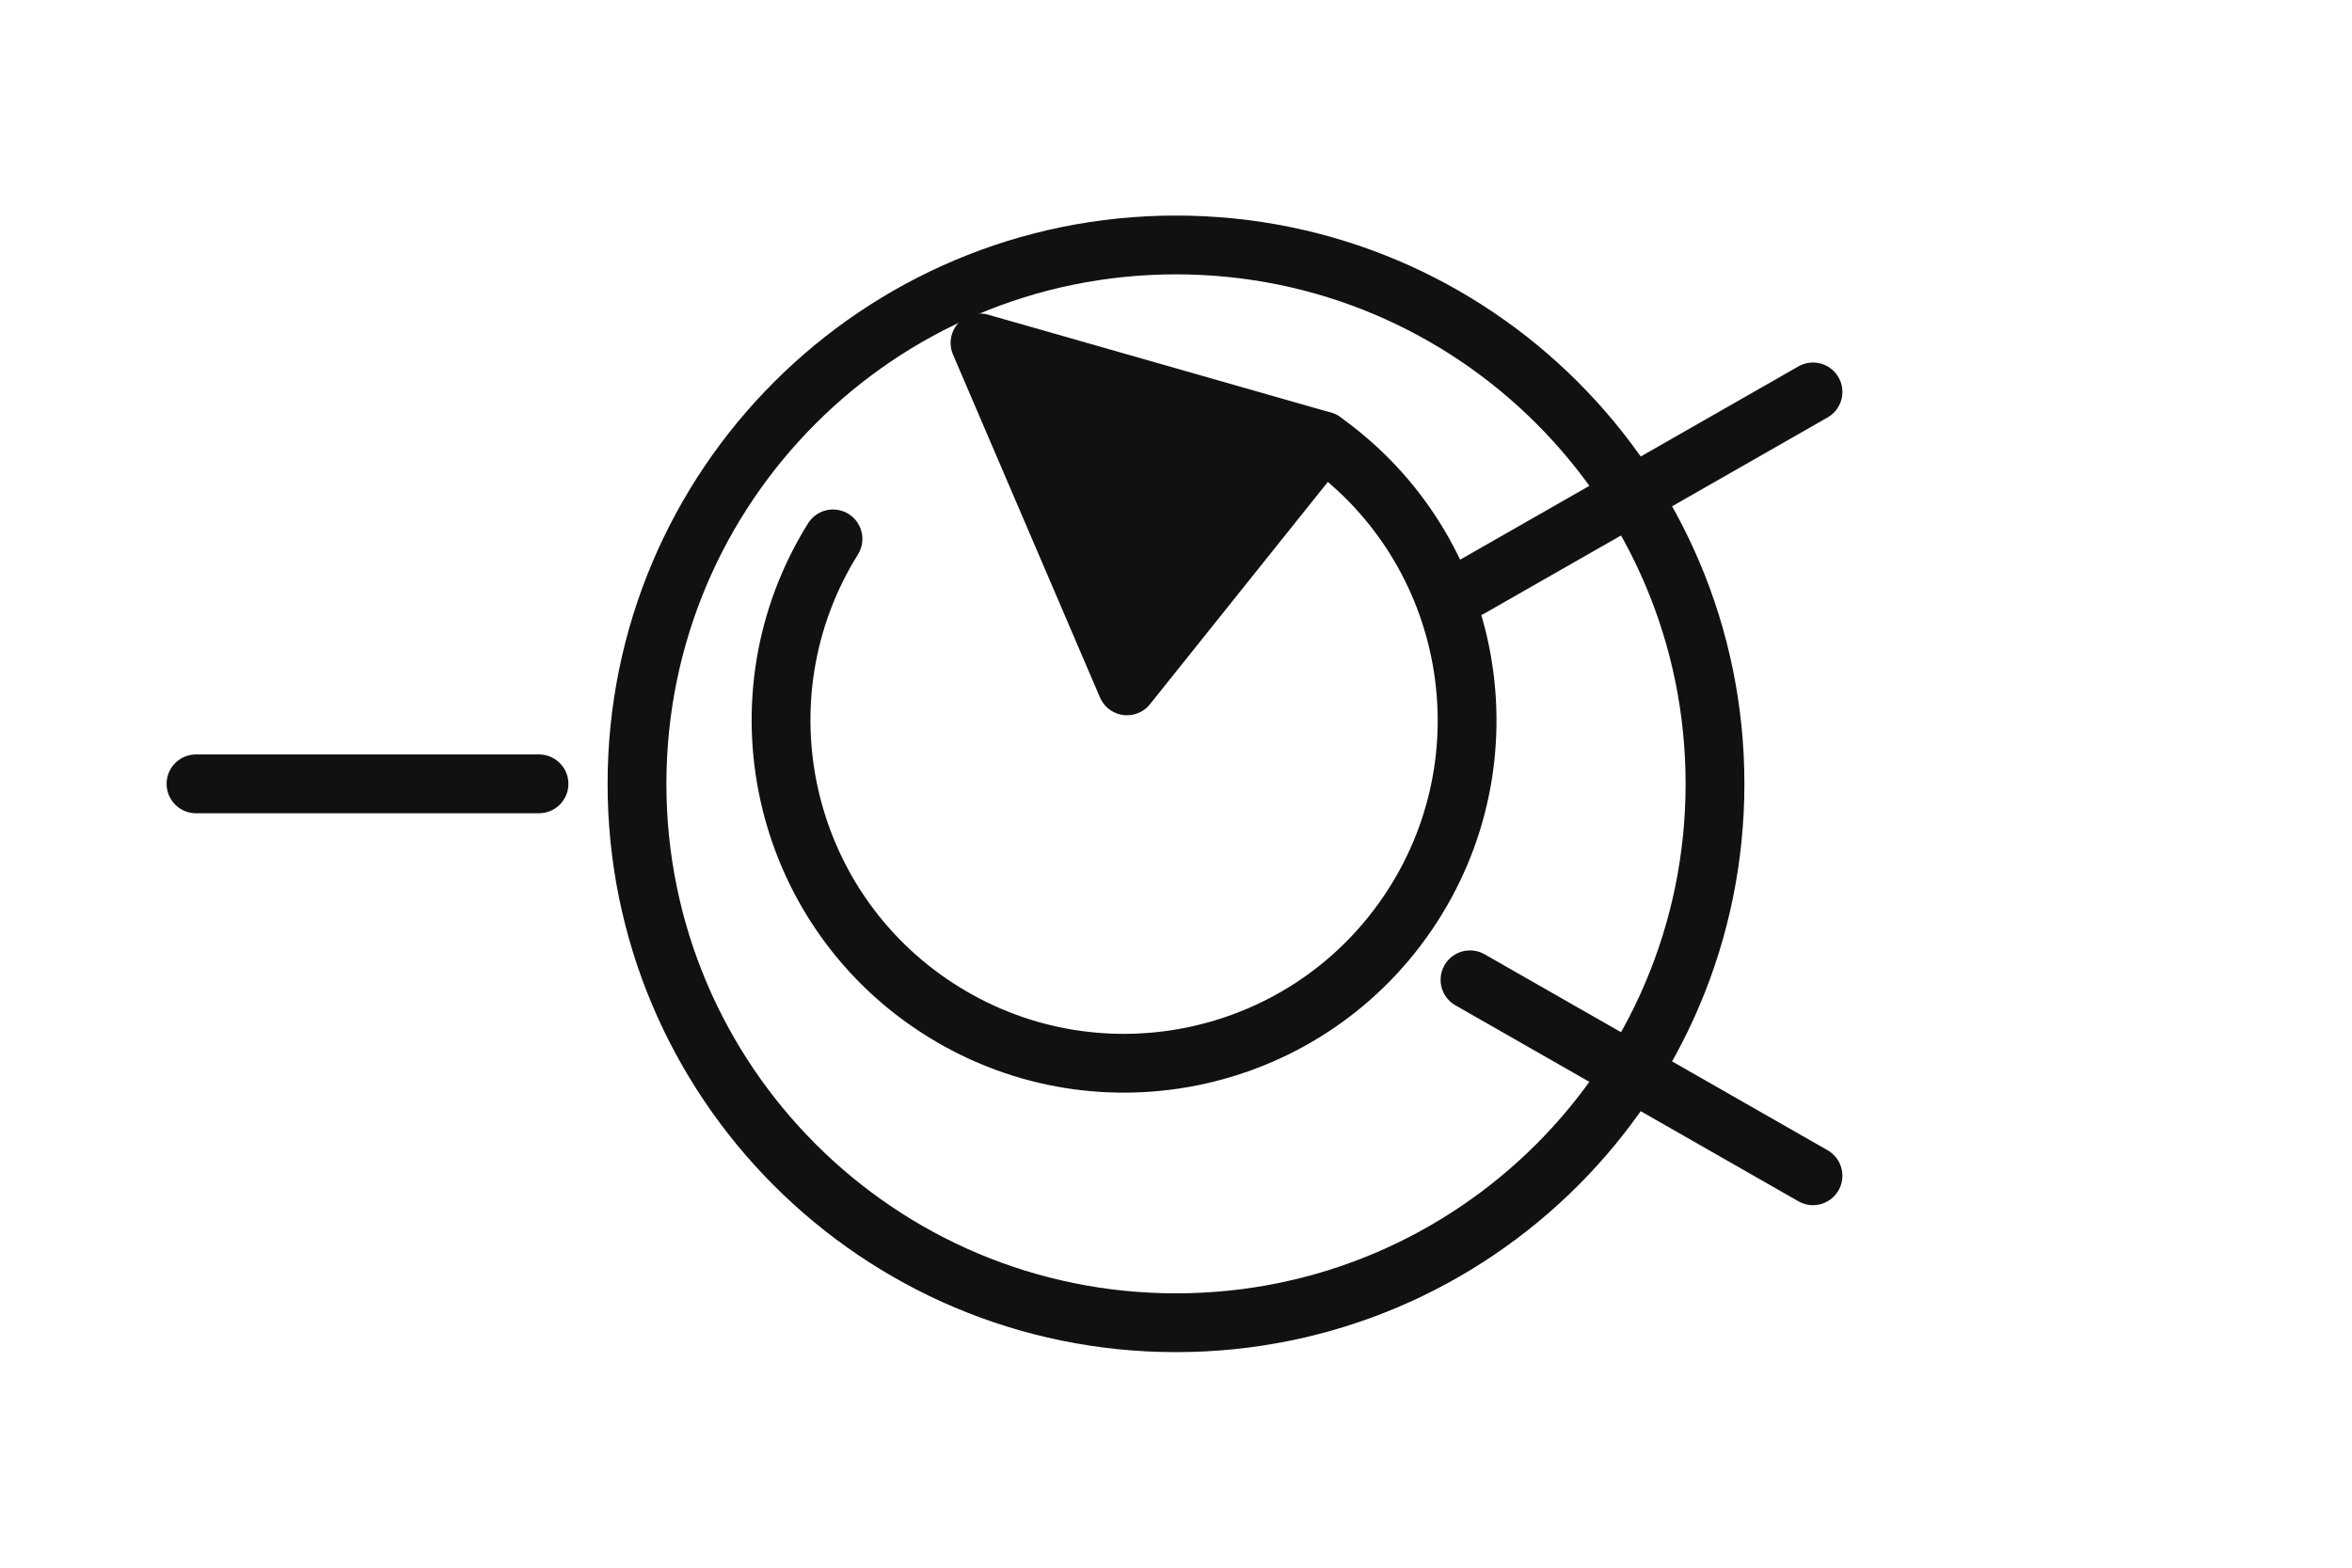
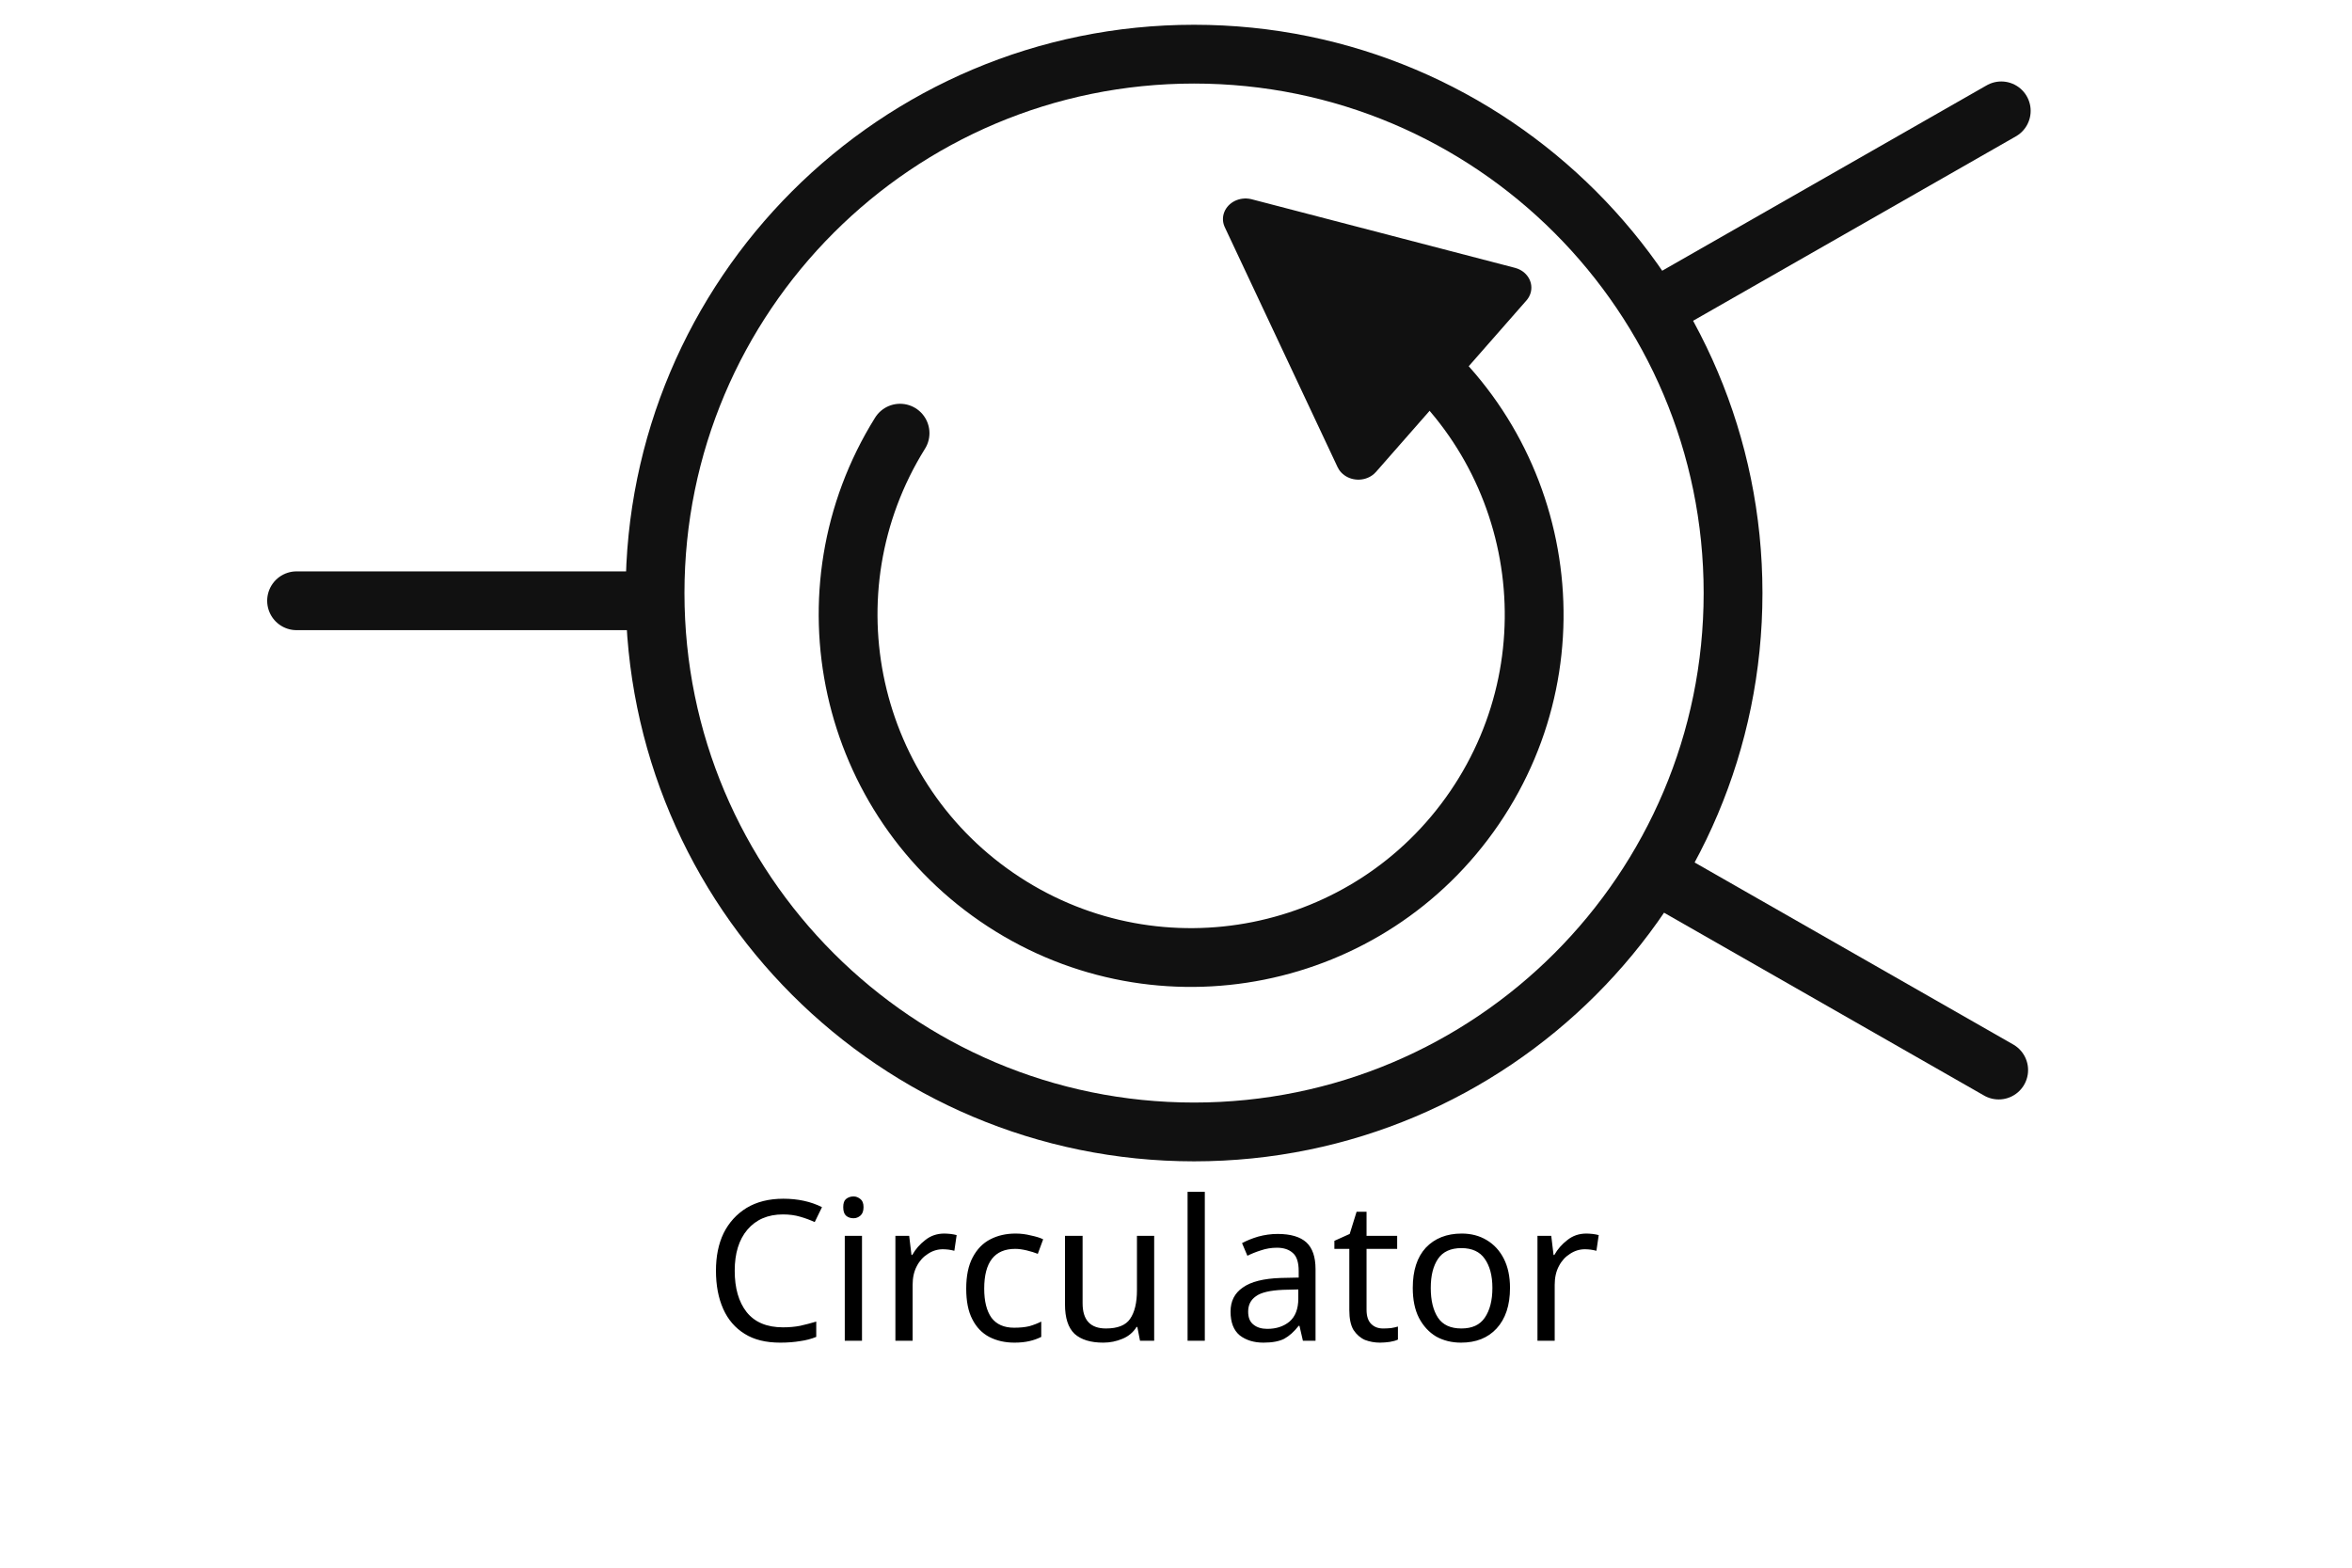
- <svg xmlns="http://www.w3.org/2000/svg" viewBox="0 0 96 64" width="96" height="64">
-   <g fill="none" stroke="#111" stroke-width="2.4" stroke-linecap="round" stroke-linejoin="round">
-     <line x1="8" y1="32" x2="22" y2="32" />
-     <line x1="74" y1="16" x2="60" y2="24" />
-     <line x1="74" y1="48" x2="60" y2="40" />
-     <circle cx="48" cy="32" r="22" />
-     <path d="M54 18 A14 14 0 1 1 34 22" />
-     <polygon points="40,14 54,18 46,28" fill="#111" />
+ <svg xmlns="http://www.w3.org/2000/svg" viewBox="0 0 96 64" width="96" height="64" version="1.1" id="svg3">
+   <defs id="defs3" />
+   <g fill="none" stroke="#111" stroke-width="2.4" stroke-linecap="round" stroke-linejoin="round" id="g3">
+     <line x1="12.105" y1="24.526" x2="26.105" y2="24.526" id="line1" />
+     <line x1="81.684" y1="4.526" x2="67.684" y2="12.526" id="line2" />
+     <line x1="81.579" y1="43.684" x2="67.579" y2="35.684" id="line3" />
+     <circle cx="48.737" cy="24.211" r="22" id="circle3" />
+     <path d="m 56.737,13.684 a 14,14 0 1 1 -20,4" id="path3" />
+     <polygon points="54,18 46,28 40,14 " fill="#111111" id="polygon3" transform="matrix(0.7675788,0,0,0.6999096,20.13432,-0.8560041)" />
+     <text xml:space="preserve" style="font-size:8px;line-height:0;font-family:sans-serif;-inkscape-font-specification:'sans-serif, Normal';text-align:start;writing-mode:lr-tb;direction:ltr;text-anchor:start;fill:#000000;stroke:#000000;stroke-width:1.995;stroke-opacity:0;paint-order:stroke fill markers" x="28.737" y="54.737" id="text3">
+       <tspan id="tspan3" x="28.737" y="54.737">Circulator</tspan>
+     </text>
  </g>
</svg>
